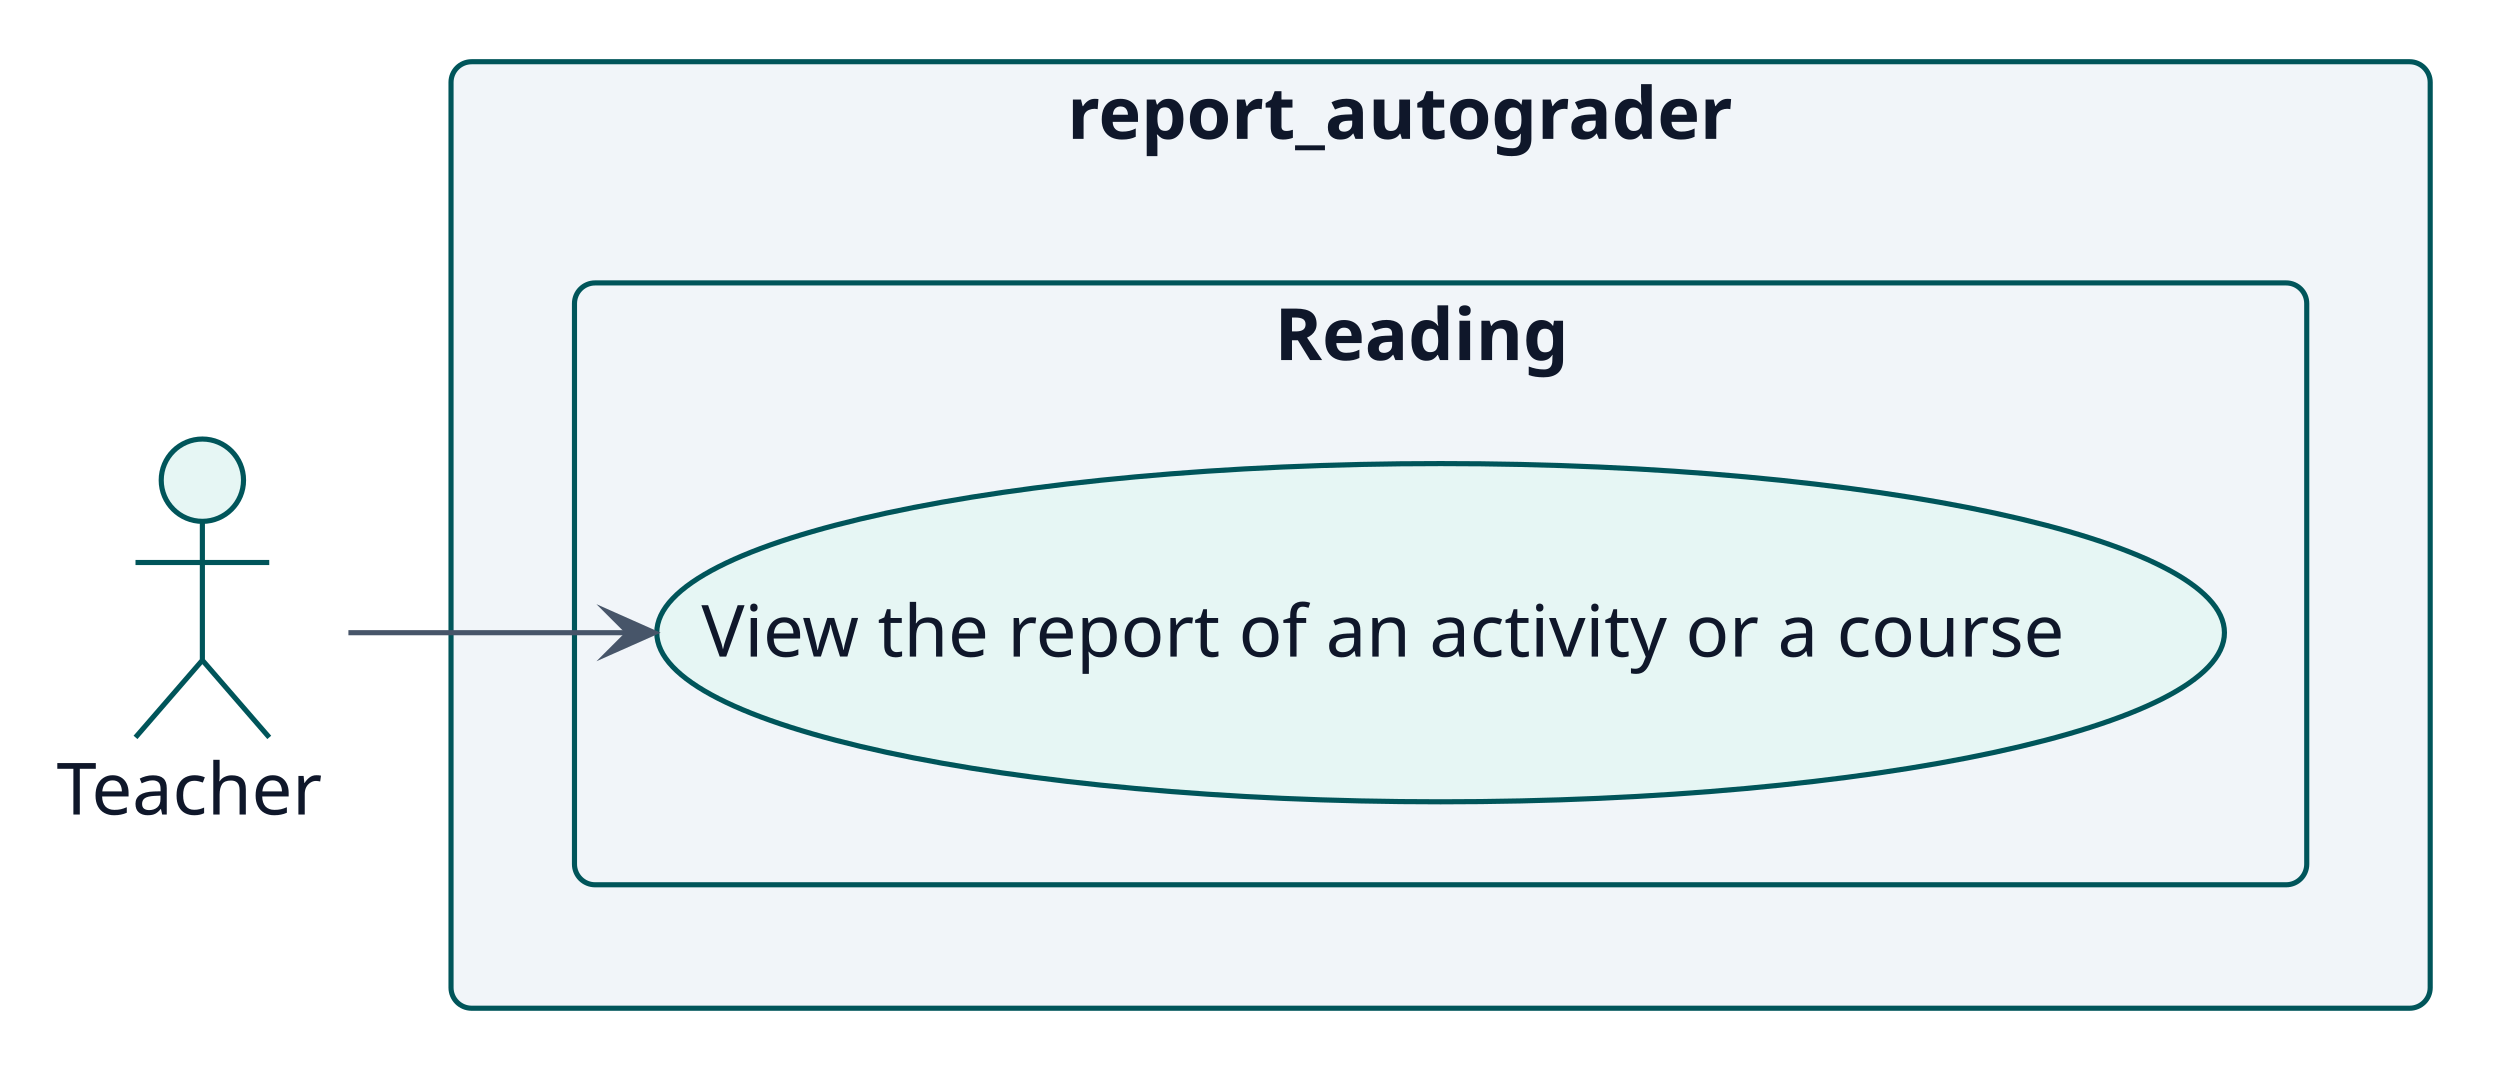
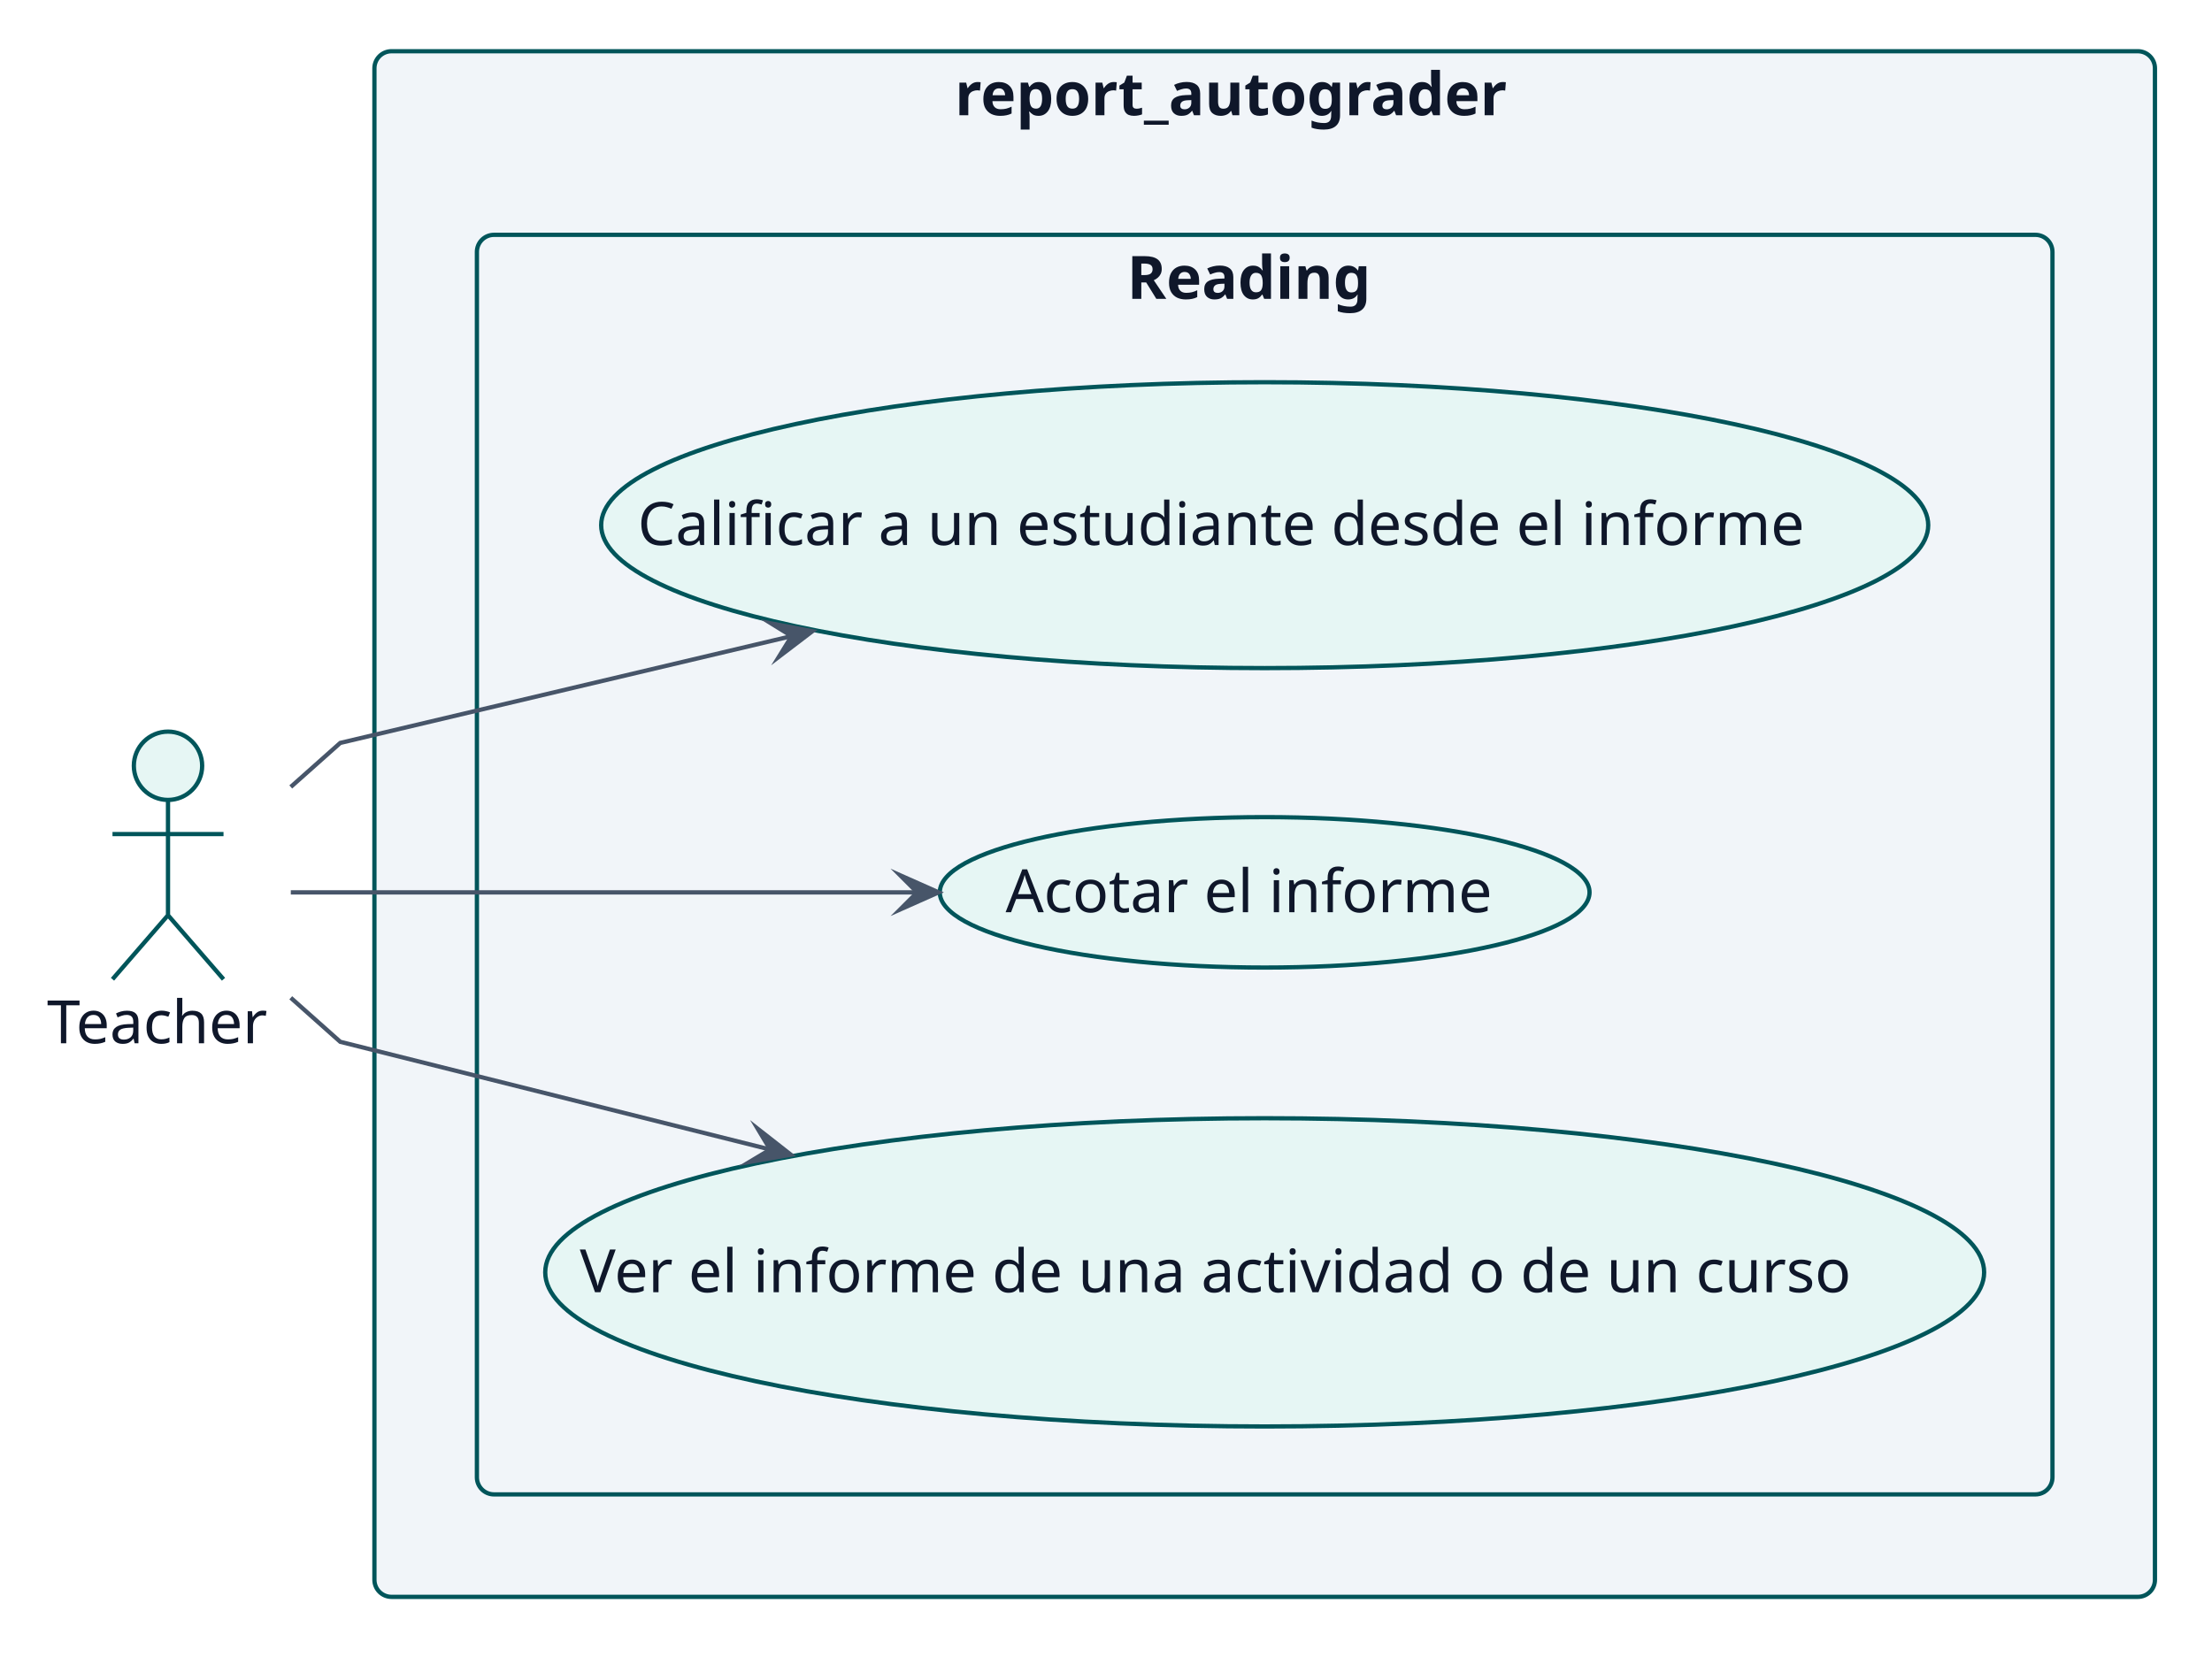
- <svg xmlns="http://www.w3.org/2000/svg" version="1.1" data-diagram-type="DESCRIPTION" style="width:486px;height:210px;background:#FFFFFF;" width="486px" height="210px" viewBox="0 0 486 210" zoomAndPan="magnify" preserveAspectRatio="none" contentStyleType="text/css">
+ <svg xmlns="http://www.w3.org/2000/svg" version="1.1" data-diagram-type="DESCRIPTION" style="width:518px;height:388px;background:#FFFFFF;" width="518px" height="388px" viewBox="0 0 518 388" zoomAndPan="magnify" preserveAspectRatio="none" contentStyleType="text/css">
  <defs />
  <g font-family="sans-serif" lengthAdjust="spacing">
    <g class="cluster" data-qualified-name="report_autograder" id="ent0002" data-source-line="111">
-       <rect x="87.68" y="12" width="384.75" height="184" fill="#F1F5F9" style="stroke:#00555A;stroke-width:1;" rx="4" ry="4" />
-       <text x="207.478" y="26.995" fill="#0F172A" font-size="14" textLength="145.154" font-weight="700" font-family="IBM Plex Sans">report_autograder</text>
+       <rect x="87.68" y="12" width="416.96" height="362" fill="#F1F5F9" style="stroke:#00555A;stroke-width:1;" rx="4" ry="4" />
+       <text x="223.583" y="26.995" fill="#0F172A" font-size="14" textLength="145.154" font-weight="700" font-family="IBM Plex Sans">report_autograder</text>
    </g>
    <g class="cluster" data-qualified-name="report_autograder.Reading" id="ent0003" data-source-line="112">
-       <rect x="111.68" y="55" width="336.75" height="117" fill="#F1F5F9" style="stroke:#00555A;stroke-width:1;" rx="4" ry="4" />
-       <text x="247.789" y="69.995" fill="#0F172A" font-size="14" textLength="64.531" font-weight="700" font-family="IBM Plex Sans">Reading</text>
+       <rect x="111.68" y="55" width="368.96" height="295" fill="#F1F5F9" style="stroke:#00555A;stroke-width:1;" rx="4" ry="4" />
+       <text x="263.894" y="69.995" fill="#0F172A" font-size="14" textLength="64.531" font-weight="700" font-family="IBM Plex Sans">Reading</text>
    </g>
    <g class="entity" data-qualified-name="report_autograder.Reading.UC_viewReport" id="ent0004" data-source-line="113">
-       <ellipse cx="280.056" cy="122.995" rx="152.376" ry="32.875" fill="#E6F6F4" style="stroke:#00555A;stroke-width:1;" />
-       <text x="136.344" y="127.644" fill="#0F172A" font-size="14" textLength="287.424" font-family="IBM Plex Sans">View the report of an activity or a course</text>
+       <ellipse cx="296.159" cy="297.996" rx="168.479" ry="36.096" fill="#E6F6F4" style="stroke:#00555A;stroke-width:1;" />
+       <text x="135.774" y="302.644" fill="#0F172A" font-size="14" textLength="320.77" font-family="IBM Plex Sans">Ver el informe de una actividad o de un curso</text>
+     </g>
+     <g class="entity" data-qualified-name="report_autograder.Reading.UC_narrowReport" id="ent0005" data-source-line="114">
+       <ellipse cx="296.157" cy="208.995" rx="76.077" ry="17.615" fill="#E6F6F4" style="stroke:#00555A;stroke-width:1;" />
+       <text x="235.491" y="213.644" fill="#0F172A" font-size="14" textLength="121.331" font-family="IBM Plex Sans">Acotar el informe</text>
+     </g>
+     <g class="entity" data-qualified-name="report_autograder.Reading.UC_gradeFromReport" id="ent0006" data-source-line="115">
+       <ellipse cx="296.163" cy="122.997" rx="155.383" ry="33.477" fill="#E6F6F4" style="stroke:#00555A;stroke-width:1;" />
+       <text x="149.328" y="127.645" fill="#0F172A" font-size="14" textLength="293.672" font-family="IBM Plex Sans">Calificar a un estudiante desde el informe</text>
    </g>
    <g class="entity" data-qualified-name="A_Teacher" id="ent0001" data-source-line="109">
-       <ellipse cx="39.342" cy="93.35" rx="8" ry="8" fill="#E6F6F4" style="stroke:#00555A;stroke-width:1;" />
-       <path d="M39.342,101.35 L39.342,128.35 M26.342,109.35 L52.342,109.35 M39.342,128.35 L26.342,143.35 M39.342,128.35 L52.342,143.35" style="stroke:#00555A;stroke-width:1;" fill="none" />
-       <text x="11" y="158.345" fill="#0F172A" font-size="14" textLength="56.684" font-family="IBM Plex Sans">Teacher</text>
+       <ellipse cx="39.342" cy="179.35" rx="8" ry="8" fill="#E6F6F4" style="stroke:#00555A;stroke-width:1;" />
+       <path d="M39.342,187.35 L39.342,214.35 M26.342,195.35 L52.342,195.35 M39.342,214.35 L26.342,229.35 M39.342,214.35 L52.342,229.35" style="stroke:#00555A;stroke-width:1;" fill="none" />
+       <text x="11" y="244.345" fill="#0F172A" font-size="14" textLength="56.684" font-family="IBM Plex Sans">Teacher</text>
    </g>
-     <g class="link" data-entity-1="ent0001" data-entity-2="ent0004" id="lnk5" data-source-line="117" data-link-type="dependency">
-       <path d="M67.73,123 C83.4,123 99.45,123 122.2,123" style="stroke:#475569;stroke-width:1;" fill="none" id="A_Teacher-to-UC_viewReport" />
-       <polygon points="127.2,123,118.2,119,122.2,123,118.2,127,127.2,123" fill="#475569" style="stroke:#475569;stroke-width:1;stroke-linejoin:miter;stroke-miterlimit:10;" />
+     <g class="link" data-entity-1="ent0001" data-entity-2="ent0004" id="lnk7" data-source-line="119" data-link-type="dependency">
+       <path d="M68.09,233.69 C74.6,239.48 79.68,244 79.68,244 C79.68,244 127.24,255.914 180.36,269.234" style="stroke:#475569;stroke-width:1;" fill="none" id="A_Teacher-to-UC_viewReport" />
+       <polygon points="185.21,270.45,177.453,264.381,180.36,269.234,175.507,272.141,185.21,270.45" fill="#475569" style="stroke:#475569;stroke-width:1;stroke-linejoin:miter;stroke-miterlimit:10;" />
+     </g>
+     <g class="link" data-entity-1="ent0001" data-entity-2="ent0005" id="lnk8" data-source-line="120" data-link-type="dependency">
+       <path d="M68.1,209 C104.21,209 163.74,209 214.8,209" style="stroke:#475569;stroke-width:1;" fill="none" id="A_Teacher-to-UC_narrowReport" />
+       <polygon points="219.8,209,210.8,205,214.8,209,210.8,213,219.8,209" fill="#475569" style="stroke:#475569;stroke-width:1;stroke-linejoin:miter;stroke-miterlimit:10;" />
+     </g>
+     <g class="link" data-entity-1="ent0001" data-entity-2="ent0006" id="lnk9" data-source-line="121" data-link-type="dependency">
+       <path d="M68.09,184.31 C74.6,178.52 79.68,174 79.68,174 C79.68,174 130.594,161.952 185.394,148.982" style="stroke:#475569;stroke-width:1;" fill="none" id="A_Teacher-to-UC_gradeFromReport" />
+       <polygon points="190.26,147.83,180.581,146.01,185.394,148.982,182.423,153.795,190.26,147.83" fill="#475569" style="stroke:#475569;stroke-width:1;stroke-linejoin:miter;stroke-miterlimit:10;" />
    </g>
  </g>
</svg>
